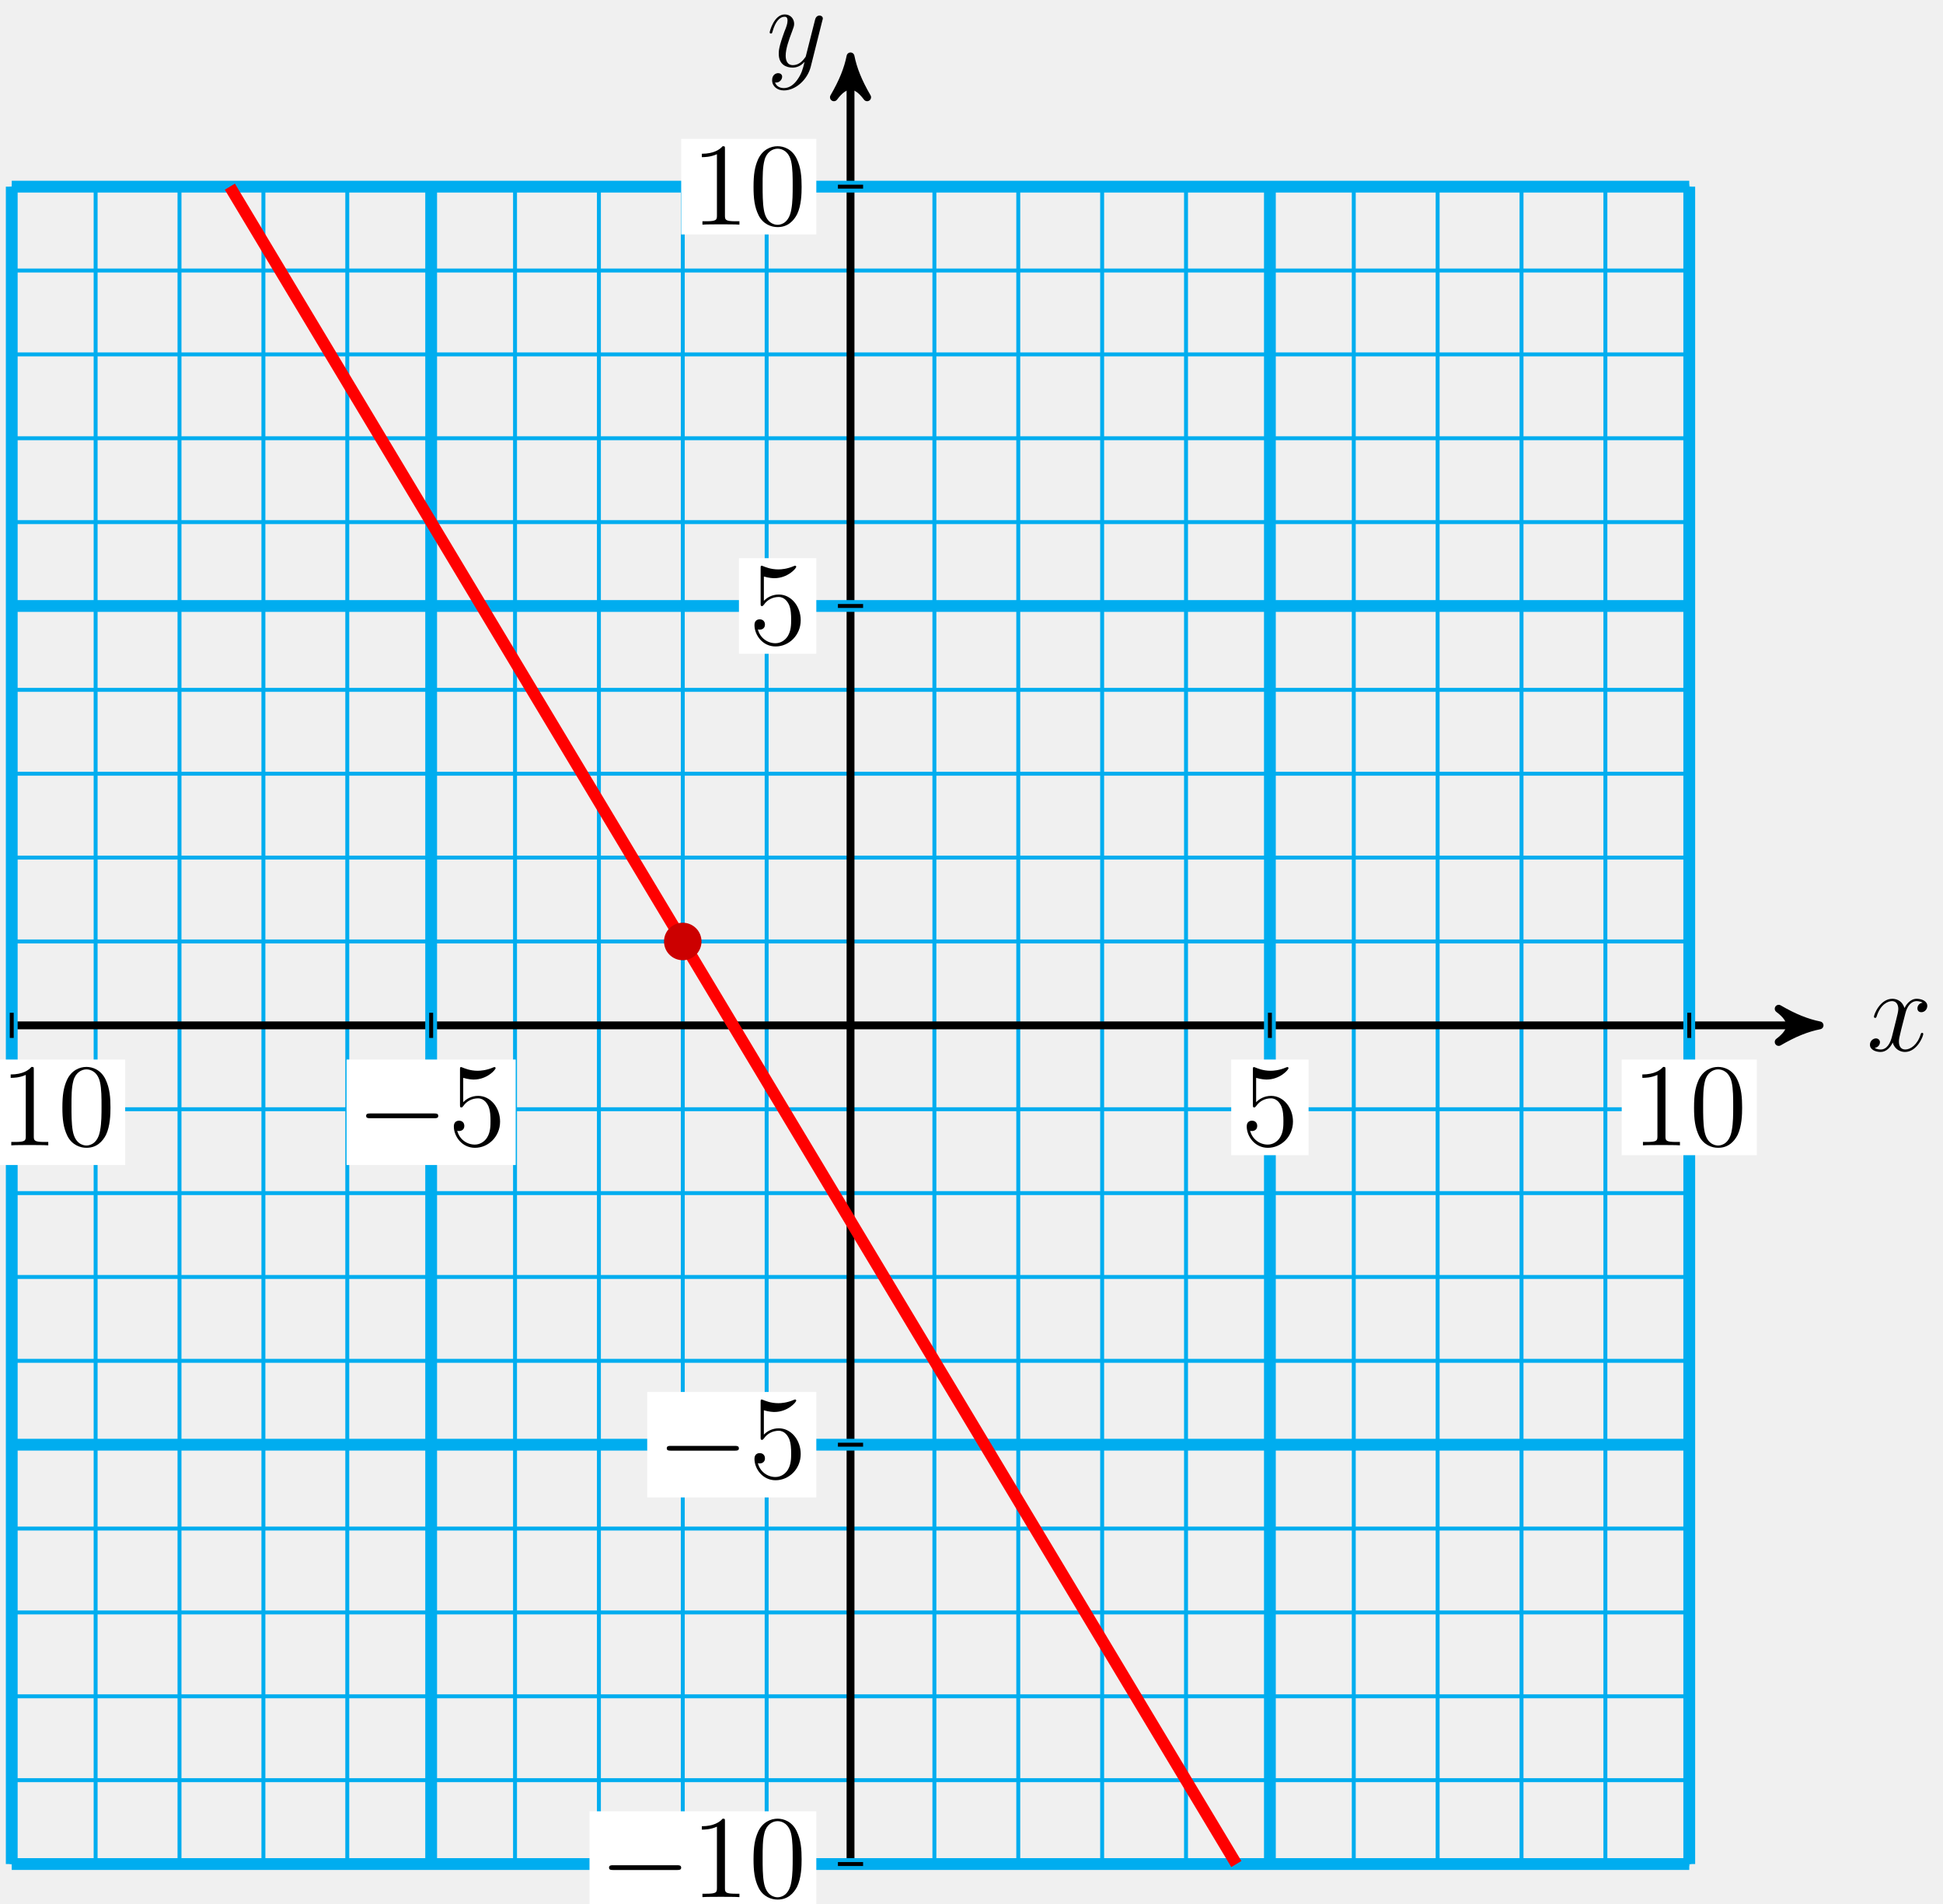
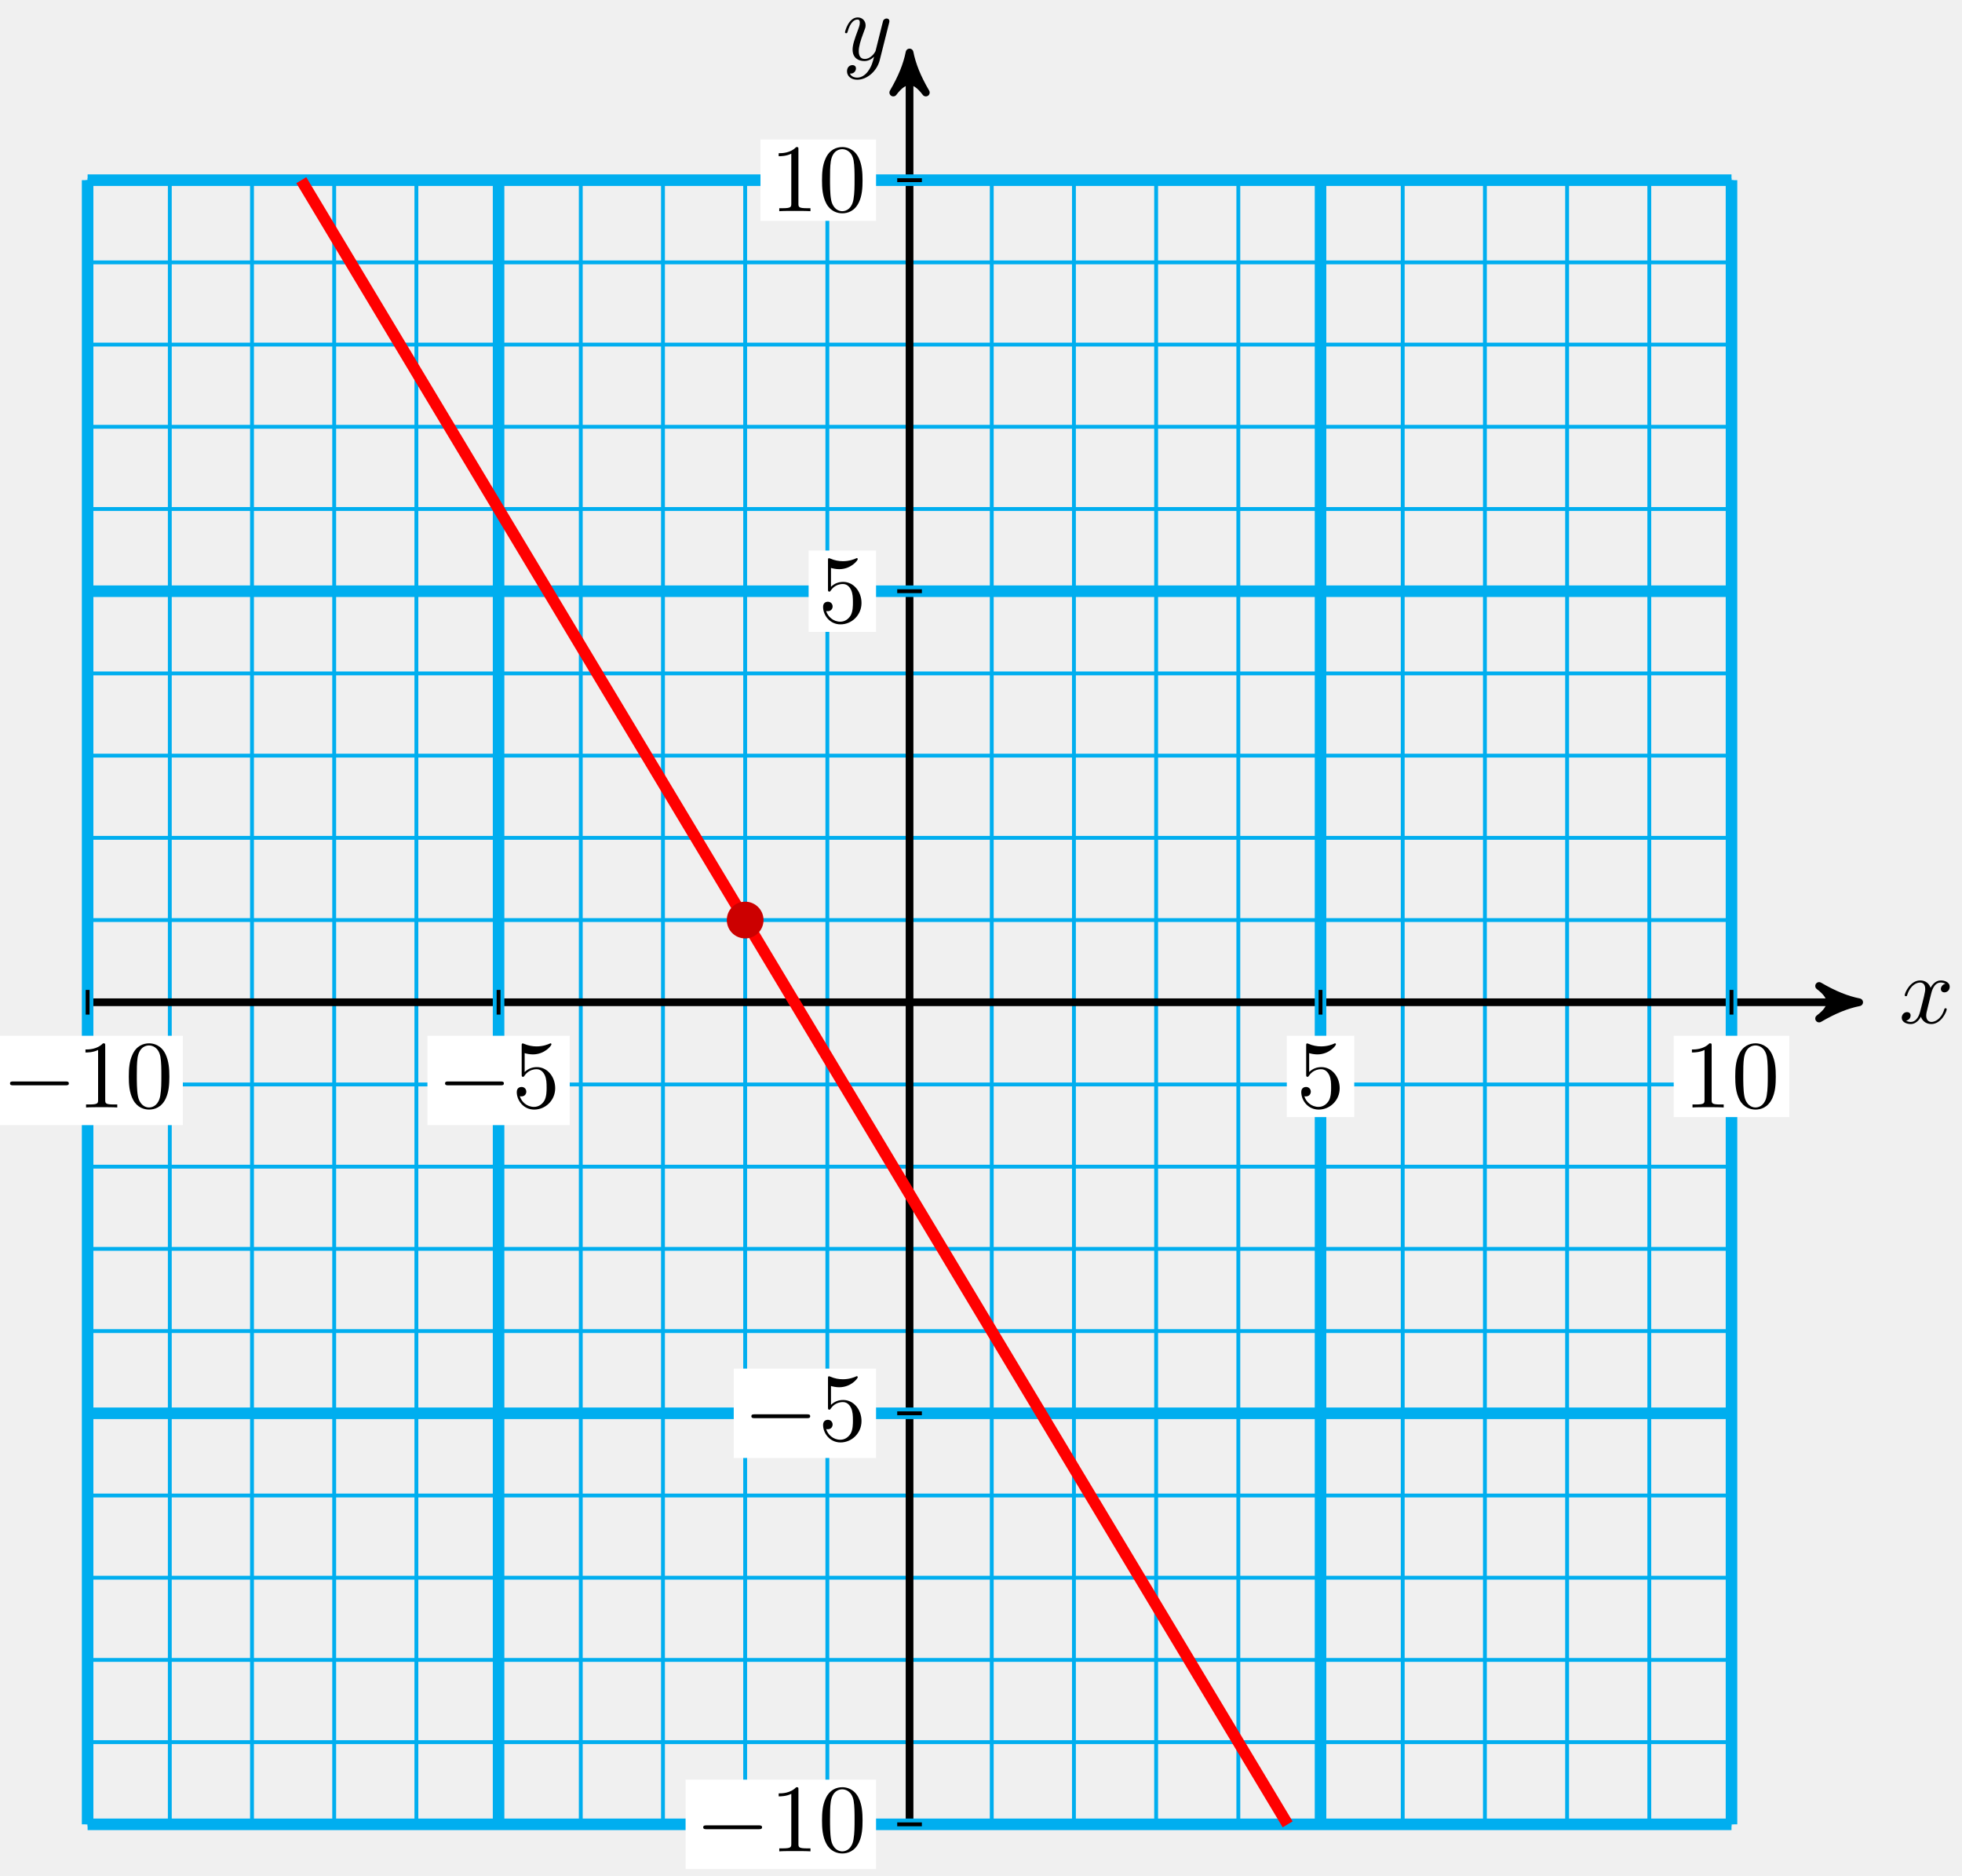
- <svg xmlns="http://www.w3.org/2000/svg" xmlns:xlink="http://www.w3.org/1999/xlink" width="197pt" height="193pt" viewBox="0 0 197 193" version="1.1">
+ <svg xmlns="http://www.w3.org/2000/svg" xmlns:xlink="http://www.w3.org/1999/xlink" version="1.1" width="203" height="194" viewBox="0 0 203 194">
  <defs>
-     <g>
-       <symbol overflow="visible" id="glyph0-0">
-         <path style="stroke:none;" d="" />
-       </symbol>
-       <symbol overflow="visible" id="glyph0-1">
-         <path style="stroke:none;" d="M 5.672 -4.875 C 5.281 -4.812 5.141 -4.516 5.141 -4.297 C 5.141 -4 5.359 -3.906 5.531 -3.906 C 5.891 -3.906 6.141 -4.219 6.141 -4.547 C 6.141 -5.047 5.562 -5.266 5.062 -5.266 C 4.344 -5.266 3.938 -4.547 3.828 -4.328 C 3.547 -5.219 2.812 -5.266 2.594 -5.266 C 1.375 -5.266 0.734 -3.703 0.734 -3.438 C 0.734 -3.391 0.781 -3.328 0.859 -3.328 C 0.953 -3.328 0.984 -3.406 1 -3.453 C 1.406 -4.781 2.219 -5.031 2.562 -5.031 C 3.094 -5.031 3.203 -4.531 3.203 -4.25 C 3.203 -3.984 3.125 -3.703 2.984 -3.125 L 2.578 -1.5 C 2.406 -0.781 2.062 -0.125 1.422 -0.125 C 1.359 -0.125 1.062 -0.125 0.812 -0.281 C 1.25 -0.359 1.344 -0.719 1.344 -0.859 C 1.344 -1.094 1.156 -1.25 0.938 -1.25 C 0.641 -1.25 0.328 -0.984 0.328 -0.609 C 0.328 -0.109 0.891 0.125 1.406 0.125 C 1.984 0.125 2.391 -0.328 2.641 -0.828 C 2.828 -0.125 3.438 0.125 3.875 0.125 C 5.094 0.125 5.734 -1.453 5.734 -1.703 C 5.734 -1.766 5.688 -1.812 5.625 -1.812 C 5.516 -1.812 5.5 -1.75 5.469 -1.656 C 5.141 -0.609 4.453 -0.125 3.906 -0.125 C 3.484 -0.125 3.266 -0.438 3.266 -0.922 C 3.266 -1.188 3.312 -1.375 3.5 -2.156 L 3.922 -3.797 C 4.094 -4.5 4.5 -5.031 5.062 -5.031 C 5.078 -5.031 5.422 -5.031 5.672 -4.875 Z M 5.672 -4.875 " />
-       </symbol>
-       <symbol overflow="visible" id="glyph0-2">
-         <path style="stroke:none;" d="M 3.141 1.344 C 2.828 1.797 2.359 2.203 1.766 2.203 C 1.625 2.203 1.047 2.172 0.875 1.625 C 0.906 1.641 0.969 1.641 0.984 1.641 C 1.344 1.641 1.594 1.328 1.594 1.047 C 1.594 0.781 1.359 0.688 1.188 0.688 C 0.984 0.688 0.578 0.828 0.578 1.406 C 0.578 2.016 1.094 2.438 1.766 2.438 C 2.969 2.438 4.172 1.344 4.5 0.016 L 5.672 -4.656 C 5.688 -4.703 5.719 -4.781 5.719 -4.859 C 5.719 -5.031 5.562 -5.156 5.391 -5.156 C 5.281 -5.156 5.031 -5.109 4.938 -4.75 L 4.047 -1.234 C 4 -1.016 4 -0.984 3.891 -0.859 C 3.656 -0.531 3.266 -0.125 2.688 -0.125 C 2.016 -0.125 1.953 -0.781 1.953 -1.094 C 1.953 -1.781 2.281 -2.703 2.609 -3.562 C 2.734 -3.906 2.812 -4.078 2.812 -4.312 C 2.812 -4.812 2.453 -5.266 1.859 -5.266 C 0.766 -5.266 0.328 -3.531 0.328 -3.438 C 0.328 -3.391 0.375 -3.328 0.453 -3.328 C 0.562 -3.328 0.578 -3.375 0.625 -3.547 C 0.906 -4.547 1.359 -5.031 1.828 -5.031 C 1.938 -5.031 2.141 -5.031 2.141 -4.641 C 2.141 -4.328 2.016 -3.984 1.828 -3.531 C 1.25 -1.953 1.25 -1.562 1.25 -1.281 C 1.25 -0.141 2.062 0.125 2.656 0.125 C 3 0.125 3.438 0.016 3.844 -0.438 L 3.859 -0.422 C 3.688 0.281 3.562 0.75 3.141 1.344 Z M 3.141 1.344 " />
-       </symbol>
-       <symbol overflow="visible" id="glyph1-0">
-         <path style="stroke:none;" d="" />
-       </symbol>
-       <symbol overflow="visible" id="glyph1-1">
-         <path style="stroke:none;" d="M 7.875 -2.75 C 8.078 -2.75 8.297 -2.75 8.297 -2.984 C 8.297 -3.234 8.078 -3.234 7.875 -3.234 L 1.406 -3.234 C 1.203 -3.234 0.984 -3.234 0.984 -2.984 C 0.984 -2.75 1.203 -2.75 1.406 -2.75 Z M 7.875 -2.75 " />
-       </symbol>
-       <symbol overflow="visible" id="glyph2-0">
-         <path style="stroke:none;" d="" />
-       </symbol>
-       <symbol overflow="visible" id="glyph2-1">
-         <path style="stroke:none;" d="M 1.531 -6.844 C 2.047 -6.688 2.469 -6.672 2.594 -6.672 C 3.938 -6.672 4.812 -7.656 4.812 -7.828 C 4.812 -7.875 4.781 -7.938 4.703 -7.938 C 4.688 -7.938 4.656 -7.938 4.547 -7.891 C 3.891 -7.609 3.312 -7.562 3 -7.562 C 2.219 -7.562 1.656 -7.812 1.422 -7.906 C 1.344 -7.938 1.312 -7.938 1.297 -7.938 C 1.203 -7.938 1.203 -7.859 1.203 -7.672 L 1.203 -4.125 C 1.203 -3.906 1.203 -3.844 1.344 -3.844 C 1.406 -3.844 1.422 -3.844 1.547 -4 C 1.875 -4.484 2.438 -4.766 3.031 -4.766 C 3.672 -4.766 3.984 -4.188 4.078 -3.984 C 4.281 -3.516 4.297 -2.922 4.297 -2.469 C 4.297 -2.016 4.297 -1.344 3.953 -0.797 C 3.688 -0.375 3.234 -0.078 2.703 -0.078 C 1.906 -0.078 1.141 -0.609 0.922 -1.484 C 0.984 -1.453 1.047 -1.453 1.109 -1.453 C 1.312 -1.453 1.641 -1.562 1.641 -1.969 C 1.641 -2.312 1.406 -2.5 1.109 -2.5 C 0.891 -2.5 0.578 -2.391 0.578 -1.922 C 0.578 -0.906 1.406 0.25 2.719 0.25 C 4.078 0.25 5.266 -0.891 5.266 -2.406 C 5.266 -3.828 4.297 -5.016 3.047 -5.016 C 2.359 -5.016 1.844 -4.703 1.531 -4.375 Z M 1.531 -6.844 " />
-       </symbol>
-       <symbol overflow="visible" id="glyph2-2">
-         <path style="stroke:none;" d="M 3.438 -7.656 C 3.438 -7.938 3.438 -7.953 3.203 -7.953 C 2.922 -7.625 2.312 -7.188 1.094 -7.188 L 1.094 -6.844 C 1.359 -6.844 1.953 -6.844 2.625 -7.141 L 2.625 -0.922 C 2.625 -0.484 2.578 -0.344 1.531 -0.344 L 1.156 -0.344 L 1.156 0 C 1.484 -0.031 2.641 -0.031 3.031 -0.031 C 3.438 -0.031 4.578 -0.031 4.906 0 L 4.906 -0.344 L 4.531 -0.344 C 3.484 -0.344 3.438 -0.484 3.438 -0.922 Z M 3.438 -7.656 " />
-       </symbol>
-       <symbol overflow="visible" id="glyph2-3">
-         <path style="stroke:none;" d="M 5.359 -3.828 C 5.359 -4.812 5.297 -5.781 4.859 -6.688 C 4.375 -7.688 3.516 -7.953 2.922 -7.953 C 2.234 -7.953 1.391 -7.609 0.938 -6.609 C 0.609 -5.859 0.484 -5.109 0.484 -3.828 C 0.484 -2.672 0.578 -1.797 1 -0.938 C 1.469 -0.031 2.297 0.25 2.922 0.25 C 3.953 0.25 4.547 -0.375 4.906 -1.062 C 5.328 -1.953 5.359 -3.125 5.359 -3.828 Z M 2.922 0.016 C 2.531 0.016 1.75 -0.203 1.531 -1.5 C 1.406 -2.219 1.406 -3.125 1.406 -3.969 C 1.406 -4.953 1.406 -5.828 1.594 -6.531 C 1.797 -7.344 2.406 -7.703 2.922 -7.703 C 3.375 -7.703 4.062 -7.438 4.297 -6.406 C 4.453 -5.719 4.453 -4.781 4.453 -3.969 C 4.453 -3.172 4.453 -2.266 4.312 -1.531 C 4.094 -0.219 3.328 0.016 2.922 0.016 Z M 2.922 0.016 " />
-       </symbol>
-     </g>
+     <path id="font_1_1" d="M.334 .302C.34 .328 .363 .42 .433 .42 .438 .42 .462 .42 .483 .407 .455 .402 .435 .377 .435 .353 .435 .337 .446 .318 .473 .318 .495 .318 .527 .336 .527 .376 .527 .428 .468 .442 .434 .442 .376 .442 .341 .389 .329 .366 .304 .432 .25 .442 .221 .442 .117 .442 .06 .313 .06 .288 .06 .278 .07 .278 .072 .278 .08 .278 .083 .28 .085 .289 .119 .395 .185 .42 .219 .42 .238 .42 .273 .411 .273 .353 .273 .322 .256 .255 .219 .115 .203 .053 .168 .011 .124 .011 .118 .011 .095 .011 .074 .024 .099 .029 .121 .05 .121 .078 .121 .105 .099 .113 .084 .113 .054 .113 .029 .087 .029 .055 .029 .009 .079-.011 .123-.011 .189-.011 .225 .059 .228 .065 .24 .028 .276-.011 .336-.011 .439-.011 .496 .118 .496 .143 .496 .153 .487 .153 .484 .153 .475 .153 .473 .149 .471 .142 .438 .035 .37 .011 .338 .011 .299 .011 .283 .043 .283 .077 .283 .099 .289 .121 .3 .165L.334 .302Z" />
+     <path id="font_1_2" d="M.486 .381C.49 .395 .49 .397 .49 .404 .49 .422 .476 .431 .461 .431 .451 .431 .435 .425 .426 .41 .424 .405 .416 .374 .412 .356 .405 .33 .398 .303 .392 .276L.347 .096C.343 .081 .3 .011 .234 .011 .183 .011 .172 .055 .172 .092 .172 .138 .189 .2 .223 .288 .239 .329 .243 .34 .243 .36 .243 .405 .211 .442 .161 .442 .066 .442 .029 .297 .029 .288 .029 .278 .039 .278 .041 .278 .051 .278 .052 .28 .057 .296 .084 .39 .124 .42 .158 .42 .166 .42 .183 .42 .183 .388 .183 .363 .173 .337 .166 .318 .126 .212 .108 .155 .108 .108 .108 .019 .171-.011 .23-.011 .269-.011 .303 .006 .331 .034 .318-.018 .306-.067 .266-.12 .24-.154 .202-.183 .156-.183 .142-.183 .097-.18 .08-.141 .096-.141 .109-.141 .123-.129 .133-.12 .143-.107 .143-.088 .143-.057 .116-.053 .106-.053 .083-.053 .05-.069 .05-.118 .05-.168 .094-.205 .156-.205 .259-.205 .362-.114 .39-.001L.486 .381Z" />
+     <path id="font_2_1" d="M.659 .23C.676 .23 .694 .23 .694 .25 .694 .27 .676 .27 .659 .27H.118C.101 .27 .083 .27 .083 .25 .083 .23 .101 .23 .118 .23H.659Z" />
+     <path id="font_3_3" d="M.449 .2C.449 .319 .367 .419 .259 .419 .211 .419 .168 .403 .132 .368V.564C.152 .558 .185 .551 .217 .551 .34 .551 .41 .642 .41 .655 .41 .661 .407 .666 .4 .666 .399 .666 .397 .666 .392 .663 .372 .654 .323 .634 .256 .634 .216 .634 .17 .641 .123 .662 .115 .665 .113 .665 .111 .665 .101 .665 .101 .657 .101 .641V.344C.101 .326 .101 .318 .115 .318 .122 .318 .124 .321 .128 .327 .139 .343 .176 .397 .257 .397 .309 .397 .334 .351 .342 .333 .358 .296 .36 .257 .36 .207 .36 .172 .36 .112 .336 .07 .312 .031 .275 .006 .229 .006 .156 .006 .099 .058 .082 .117 .085 .116 .088 .115 .099 .115 .132 .115 .149 .14 .149 .164 .149 .188 .132 .213 .099 .213 .085 .213 .05 .206 .05 .16 .05 .074 .119-.022 .231-.022 .347-.022 .449 .073 .449 .2Z" />
+     <path id="font_3_2" d="M.294 .64C.294 .664 .294 .666 .271 .666 .209 .602 .121 .602 .089 .602V.571C.109 .571 .168 .571 .22 .597V.079C.22 .043 .217 .031 .127 .031H.095V0C.13 .003 .217 .003 .257 .003 .297 .003 .384 .003 .419 0V.031H.387C.297 .031 .294 .042 .294 .079V.64Z" />
+     <path id="font_3_1" d="M.46 .32C.46 .4 .455 .48 .42 .554 .374 .65 .292 .666 .25 .666 .19 .666 .117 .64 .076 .547 .044 .478 .039 .4 .039 .32 .039 .245 .043 .155 .084 .079 .127-.002 .2-.022 .249-.022 .303-.022 .379-.001 .423 .094 .455 .163 .46 .241 .46 .32M.249-0C.21-0 .151 .025 .133 .121 .122 .181 .122 .273 .122 .332 .122 .396 .122 .462 .13 .516 .149 .635 .224 .644 .249 .644 .282 .644 .348 .626 .367 .527 .377 .471 .377 .395 .377 .332 .377 .257 .377 .189 .366 .125 .351 .03 .294-0 .249-0Z" />
  </defs>
-   <g id="surface1">
-     <path style="fill:none;stroke-width:0.399;stroke-linecap:butt;stroke-linejoin:miter;stroke:rgb(0%,67.839%,93.729%);stroke-opacity:1;stroke-miterlimit:10;" d="M -85.043 -85.041 L 85.039 -85.041 M -85.043 -76.537 L 85.039 -76.537 M -85.043 -68.033 L 85.039 -68.033 M -85.043 -59.529 L 85.039 -59.529 M -85.043 -51.025 L 85.039 -51.025 M -85.043 -42.521 L 85.039 -42.521 M -85.043 -34.017 L 85.039 -34.017 M -85.043 -25.513 L 85.039 -25.513 M -85.043 -17.01 L 85.039 -17.01 M -85.043 -8.506 L 85.039 -8.506 M -85.043 -0.002 L 85.039 -0.002 M -85.043 8.506 L 85.039 8.506 M -85.043 17.01 L 85.039 17.01 M -85.043 25.514 L 85.039 25.514 M -85.043 34.018 L 85.039 34.018 M -85.043 42.522 L 85.039 42.522 M -85.043 51.026 L 85.039 51.026 M -85.043 59.529 L 85.039 59.529 M -85.043 68.033 L 85.039 68.033 M -85.043 76.537 L 85.039 76.537 M -85.043 85.037 L 85.039 85.037 M -85.043 -85.041 L -85.043 85.041 M -76.539 -85.041 L -76.539 85.041 M -68.035 -85.041 L -68.035 85.041 M -59.527 -85.041 L -59.527 85.041 M -51.023 -85.041 L -51.023 85.041 M -42.519 -85.041 L -42.519 85.041 M -34.015 -85.041 L -34.015 85.041 M -25.511 -85.041 L -25.511 85.041 M -17.007 -85.041 L -17.007 85.041 M -8.504 -85.041 L -8.504 85.041 M 0 -85.041 L 0 85.041 M 8.504 -85.041 L 8.504 85.041 M 17.008 -85.041 L 17.008 85.041 M 25.512 -85.041 L 25.512 85.041 M 34.016 -85.041 L 34.016 85.041 M 42.52 -85.041 L 42.52 85.041 M 51.024 -85.041 L 51.024 85.041 M 59.528 -85.041 L 59.528 85.041 M 68.032 -85.041 L 68.032 85.041 M 76.536 -85.041 L 76.536 85.041 M 85.039 -85.041 L 85.039 85.041 " transform="matrix(1,0,0,-1,86.234,103.967)" />
-     <path style="fill:none;stroke-width:0.797;stroke-linecap:butt;stroke-linejoin:miter;stroke:rgb(0%,0%,0%);stroke-opacity:1;stroke-miterlimit:10;" d="M -85.043 -0.002 L 97.215 -0.002 " transform="matrix(1,0,0,-1,86.234,103.967)" />
-     <path style="fill-rule:nonzero;fill:rgb(0%,0%,0%);fill-opacity:1;stroke-width:0.797;stroke-linecap:butt;stroke-linejoin:round;stroke:rgb(0%,0%,0%);stroke-opacity:1;stroke-miterlimit:10;" d="M 1.037 -0.002 C -0.26 0.26 -1.553 0.776 -3.107 1.682 C -1.553 0.518 -1.553 -0.517 -3.107 -1.685 C -1.553 -0.775 -0.26 -0.26 1.037 -0.002 Z M 1.037 -0.002 " transform="matrix(1,0,0,-1,183.4473,103.967)" />
-     <g style="fill:rgb(0%,0%,0%);fill-opacity:1;">
-       <use xlink:href="#glyph0-1" x="189.265" y="106.541" />
-     </g>
-     <path style="fill:none;stroke-width:0.797;stroke-linecap:butt;stroke-linejoin:miter;stroke:rgb(0%,0%,0%);stroke-opacity:1;stroke-miterlimit:10;" d="M 0 -85.041 L 0 97.213 " transform="matrix(1,0,0,-1,86.234,103.967)" />
-     <path style="fill-rule:nonzero;fill:rgb(0%,0%,0%);fill-opacity:1;stroke-width:0.797;stroke-linecap:butt;stroke-linejoin:round;stroke:rgb(0%,0%,0%);stroke-opacity:1;stroke-miterlimit:10;" d="M 1.035 -0 C -0.258 0.257 -1.555 0.777 -3.11 1.683 C -1.555 0.519 -1.555 -0.52 -3.11 -1.684 C -1.555 -0.778 -0.258 -0.258 1.035 -0 Z M 1.035 -0 " transform="matrix(0,-1,-1,0,86.234,6.75367)" />
-     <g style="fill:rgb(0%,0%,0%);fill-opacity:1;">
-       <use xlink:href="#glyph0-2" x="77.707" y="6.73" />
-     </g>
-     <path style="fill:none;stroke-width:1.196;stroke-linecap:butt;stroke-linejoin:miter;stroke:rgb(0%,67.839%,93.729%);stroke-opacity:1;stroke-miterlimit:10;" d="M -42.519 -85.041 L -42.519 85.041 " transform="matrix(1,0,0,-1,86.234,103.967)" />
-     <path style="fill:none;stroke-width:1.196;stroke-linecap:butt;stroke-linejoin:miter;stroke:rgb(0%,67.839%,93.729%);stroke-opacity:1;stroke-miterlimit:10;" d="M -85.043 -42.521 L 85.039 -42.521 " transform="matrix(1,0,0,-1,86.234,103.967)" />
-     <path style="fill:none;stroke-width:0.399;stroke-linecap:butt;stroke-linejoin:miter;stroke:rgb(0%,0%,0%);stroke-opacity:1;stroke-miterlimit:10;" d="M -42.519 1.276 L -42.519 -1.275 " transform="matrix(1,0,0,-1,86.234,103.967)" />
-     <path style=" stroke:none;fill-rule:nonzero;fill:rgb(100%,100%,100%);fill-opacity:1;" d="M 35.141 118.129 L 52.285 118.129 L 52.285 107.434 L 35.141 107.434 Z M 35.141 118.129 " />
-     <g style="fill:rgb(0%,0%,0%);fill-opacity:1;">
-       <use xlink:href="#glyph1-1" x="36.138" y="116.135" />
-     </g>
-     <g style="fill:rgb(0%,0%,0%);fill-opacity:1;">
-       <use xlink:href="#glyph2-1" x="45.436" y="116.135" />
-     </g>
-     <path style="fill:none;stroke-width:0.399;stroke-linecap:butt;stroke-linejoin:miter;stroke:rgb(0%,0%,0%);stroke-opacity:1;stroke-miterlimit:10;" d="M 1.274 -42.521 L -1.277 -42.521 " transform="matrix(1,0,0,-1,86.234,103.967)" />
-     <path style=" stroke:none;fill-rule:nonzero;fill:rgb(100%,100%,100%);fill-opacity:1;" d="M 65.621 151.836 L 82.766 151.836 L 82.766 141.141 L 65.621 141.141 Z M 65.621 151.836 " />
-     <g style="fill:rgb(0%,0%,0%);fill-opacity:1;">
-       <use xlink:href="#glyph1-1" x="66.619" y="149.842" />
-     </g>
-     <g style="fill:rgb(0%,0%,0%);fill-opacity:1;">
-       <use xlink:href="#glyph2-1" x="75.917" y="149.842" />
-     </g>
-     <path style="fill:none;stroke-width:1.196;stroke-linecap:butt;stroke-linejoin:miter;stroke:rgb(0%,67.839%,93.729%);stroke-opacity:1;stroke-miterlimit:10;" d="M 42.52 -85.041 L 42.52 85.041 " transform="matrix(1,0,0,-1,86.234,103.967)" />
-     <path style="fill:none;stroke-width:1.196;stroke-linecap:butt;stroke-linejoin:miter;stroke:rgb(0%,67.839%,93.729%);stroke-opacity:1;stroke-miterlimit:10;" d="M -85.043 42.522 L 85.039 42.522 " transform="matrix(1,0,0,-1,86.234,103.967)" />
-     <path style="fill:none;stroke-width:0.399;stroke-linecap:butt;stroke-linejoin:miter;stroke:rgb(0%,0%,0%);stroke-opacity:1;stroke-miterlimit:10;" d="M 42.52 1.276 L 42.52 -1.275 " transform="matrix(1,0,0,-1,86.234,103.967)" />
-     <path style=" stroke:none;fill-rule:nonzero;fill:rgb(100%,100%,100%);fill-opacity:1;" d="M 124.832 117.133 L 132.676 117.133 L 132.676 107.434 L 124.832 107.434 Z M 124.832 117.133 " />
-     <g style="fill:rgb(0%,0%,0%);fill-opacity:1;">
-       <use xlink:href="#glyph2-1" x="125.828" y="116.135" />
-     </g>
-     <path style="fill:none;stroke-width:0.399;stroke-linecap:butt;stroke-linejoin:miter;stroke:rgb(0%,0%,0%);stroke-opacity:1;stroke-miterlimit:10;" d="M 1.274 42.522 L -1.277 42.522 " transform="matrix(1,0,0,-1,86.234,103.967)" />
-     <path style=" stroke:none;fill-rule:nonzero;fill:rgb(100%,100%,100%);fill-opacity:1;" d="M 74.922 66.293 L 82.766 66.293 L 82.766 56.598 L 74.922 56.598 Z M 74.922 66.293 " />
-     <g style="fill:rgb(0%,0%,0%);fill-opacity:1;">
-       <use xlink:href="#glyph2-1" x="75.917" y="65.299" />
-     </g>
-     <path style="fill:none;stroke-width:1.196;stroke-linecap:butt;stroke-linejoin:miter;stroke:rgb(0%,67.839%,93.729%);stroke-opacity:1;stroke-miterlimit:10;" d="M -85.043 -85.041 L -85.043 85.041 " transform="matrix(1,0,0,-1,86.234,103.967)" />
-     <path style="fill:none;stroke-width:1.196;stroke-linecap:butt;stroke-linejoin:miter;stroke:rgb(0%,67.839%,93.729%);stroke-opacity:1;stroke-miterlimit:10;" d="M -85.043 -85.041 L 85.039 -85.041 " transform="matrix(1,0,0,-1,86.234,103.967)" />
-     <path style="fill:none;stroke-width:0.399;stroke-linecap:butt;stroke-linejoin:miter;stroke:rgb(0%,0%,0%);stroke-opacity:1;stroke-miterlimit:10;" d="M -85.043 1.276 L -85.043 -1.275 " transform="matrix(1,0,0,-1,86.234,103.967)" />
-     <path style=" stroke:none;fill-rule:nonzero;fill:rgb(100%,100%,100%);fill-opacity:1;" d="M -10.305 118.129 L 12.691 118.129 L 12.691 107.434 L -10.305 107.434 Z M -10.305 118.129 " />
-     <g style="fill:rgb(0%,0%,0%);fill-opacity:1;">
-       <use xlink:href="#glyph2-2" x="-0.012" y="116.135" />
-       <use xlink:href="#glyph2-3" x="5.841" y="116.135" />
-     </g>
-     <path style="fill:none;stroke-width:0.399;stroke-linecap:butt;stroke-linejoin:miter;stroke:rgb(0%,0%,0%);stroke-opacity:1;stroke-miterlimit:10;" d="M 1.274 -85.041 L -1.277 -85.041 " transform="matrix(1,0,0,-1,86.234,103.967)" />
-     <path style=" stroke:none;fill-rule:nonzero;fill:rgb(100%,100%,100%);fill-opacity:1;" d="M 59.77 194.355 L 82.766 194.355 L 82.766 183.66 L 59.77 183.66 Z M 59.77 194.355 " />
-     <g style="fill:rgb(0%,0%,0%);fill-opacity:1;">
-       <use xlink:href="#glyph1-1" x="60.766" y="192.362" />
-     </g>
-     <g style="fill:rgb(0%,0%,0%);fill-opacity:1;">
-       <use xlink:href="#glyph2-2" x="70.064" y="192.362" />
-       <use xlink:href="#glyph2-3" x="75.917" y="192.362" />
-     </g>
-     <path style="fill:none;stroke-width:1.196;stroke-linecap:butt;stroke-linejoin:miter;stroke:rgb(0%,67.839%,93.729%);stroke-opacity:1;stroke-miterlimit:10;" d="M 85.039 -85.041 L 85.039 85.041 " transform="matrix(1,0,0,-1,86.234,103.967)" />
-     <path style="fill:none;stroke-width:1.196;stroke-linecap:butt;stroke-linejoin:miter;stroke:rgb(0%,67.839%,93.729%);stroke-opacity:1;stroke-miterlimit:10;" d="M -85.043 85.041 L 85.039 85.041 " transform="matrix(1,0,0,-1,86.234,103.967)" />
-     <path style="fill:none;stroke-width:0.399;stroke-linecap:butt;stroke-linejoin:miter;stroke:rgb(0%,0%,0%);stroke-opacity:1;stroke-miterlimit:10;" d="M 85.039 1.276 L 85.039 -1.275 " transform="matrix(1,0,0,-1,86.234,103.967)" />
-     <path style=" stroke:none;fill-rule:nonzero;fill:rgb(100%,100%,100%);fill-opacity:1;" d="M 164.426 117.133 L 178.125 117.133 L 178.125 107.434 L 164.426 107.434 Z M 164.426 117.133 " />
-     <g style="fill:rgb(0%,0%,0%);fill-opacity:1;">
-       <use xlink:href="#glyph2-2" x="165.422" y="116.135" />
-       <use xlink:href="#glyph2-3" x="171.275" y="116.135" />
-     </g>
-     <path style="fill:none;stroke-width:0.399;stroke-linecap:butt;stroke-linejoin:miter;stroke:rgb(0%,0%,0%);stroke-opacity:1;stroke-miterlimit:10;" d="M 1.274 85.041 L -1.277 85.041 " transform="matrix(1,0,0,-1,86.234,103.967)" />
-     <path style=" stroke:none;fill-rule:nonzero;fill:rgb(100%,100%,100%);fill-opacity:1;" d="M 69.066 23.773 L 82.766 23.773 L 82.766 14.078 L 69.066 14.078 Z M 69.066 23.773 " />
-     <g style="fill:rgb(0%,0%,0%);fill-opacity:1;">
-       <use xlink:href="#glyph2-2" x="70.064" y="22.778" />
-       <use xlink:href="#glyph2-3" x="75.917" y="22.778" />
-     </g>
-     <path style="fill:none;stroke-width:1.196;stroke-linecap:butt;stroke-linejoin:miter;stroke:rgb(100%,0%,0%);stroke-opacity:1;stroke-miterlimit:10;" d="M 39.118 -85.041 L -62.929 85.041 " transform="matrix(1,0,0,-1,86.234,103.967)" />
-     <path style="fill-rule:nonzero;fill:rgb(79.999%,0%,0%);fill-opacity:1;stroke-width:0.399;stroke-linecap:butt;stroke-linejoin:miter;stroke:rgb(79.999%,0%,0%);stroke-opacity:1;stroke-miterlimit:10;" d="M -15.308 8.506 C -15.308 9.444 -16.07 10.205 -17.007 10.205 C -17.949 10.205 -18.711 9.444 -18.711 8.506 C -18.711 7.565 -17.949 6.803 -17.007 6.803 C -16.07 6.803 -15.308 7.565 -15.308 8.506 Z M -15.308 8.506 " transform="matrix(1,0,0,-1,86.234,103.967)" />
-   </g>
+   <path transform="matrix(1.00002,0,0,-1.00002,94.10764,103.6808)" stroke-width=".399" stroke-linecap="butt" stroke-miterlimit="10" stroke-linejoin="miter" fill="none" stroke="#00aeef" d="M-85.041-85.041H85.041M-85.041-76.537H85.041M-85.041-68.033H85.041M-85.041-59.529H85.041M-85.041-51.025H85.041M-85.041-42.521H85.041M-85.041-34.017H85.041M-85.041-25.512H85.041M-85.041-17.008H85.041M-85.041-8.504H85.041M-85.041 0H85.041M-85.041 8.504H85.041M-85.041 17.008H85.041M-85.041 25.512H85.041M-85.041 34.017H85.041M-85.041 42.521H85.041M-85.041 51.025H85.041M-85.041 59.529H85.041M-85.041 68.033H85.041M-85.041 76.537H85.041M-85.041 85.038H85.041M-85.041-85.041V85.041M-76.537-85.041V85.041M-68.033-85.041V85.041M-59.529-85.041V85.041M-51.025-85.041V85.041M-42.521-85.041V85.041M-34.017-85.041V85.041M-25.512-85.041V85.041M-17.008-85.041V85.041M-8.504-85.041V85.041M0-85.041V85.041M8.504-85.041V85.041M17.008-85.041V85.041M25.512-85.041V85.041M34.017-85.041V85.041M42.521-85.041V85.041M51.025-85.041V85.041M59.529-85.041V85.041M68.033-85.041V85.041M76.537-85.041V85.041M85.038-85.041V85.041M85.041 85.041" />
+   <path transform="matrix(1.00002,0,0,-1.00002,94.10764,103.6808)" stroke-width=".797" stroke-linecap="butt" stroke-miterlimit="10" stroke-linejoin="miter" fill="none" stroke="#000000" d="M-85.041 0H97.213" />
+   <path transform="matrix(1.00002,0,0,-1.00002,191.3229,103.6808)" d="M1.036 0C-.259 .259-1.554 .777-3.108 1.684-1.554 .518-1.554-.518-3.108-1.684-1.554-.777-.259-.259 1.036 0Z" />
+   <path transform="matrix(1.00002,0,0,-1.00002,191.3229,103.6808)" stroke-width=".797" stroke-linecap="butt" stroke-linejoin="round" fill="none" stroke="#000000" d="M1.036 0C-.259 .259-1.554 .777-3.108 1.684-1.554 .518-1.554-.518-3.108-1.684-1.554-.777-.259-.259 1.036 0Z" />
+   <use data-text="x" xlink:href="#font_1_1" transform="matrix(9.962799,0,0,-9.962799,196.4767,105.8259)" />
+   <path transform="matrix(1.00002,0,0,-1.00002,94.10764,103.6808)" stroke-width=".797" stroke-linecap="butt" stroke-miterlimit="10" stroke-linejoin="miter" fill="none" stroke="#000000" d="M0-85.041V97.213" />
+   <path transform="matrix(0,-1.00002,-1.00002,-0,94.10764,6.465538)" d="M1.036 0C-.259 .259-1.554 .777-3.108 1.684-1.554 .518-1.554-.518-3.108-1.684-1.554-.777-.259-.259 1.036 0Z" />
+   <path transform="matrix(0,-1.00002,-1.00002,-0,94.10764,6.465538)" stroke-width=".797" stroke-linecap="butt" stroke-linejoin="round" fill="none" stroke="#000000" d="M1.036 0C-.259 .259-1.554 .777-3.108 1.684-1.554 .518-1.554-.518-3.108-1.684-1.554-.777-.259-.259 1.036 0Z" />
+   <use data-text="y" xlink:href="#font_1_2" transform="matrix(9.962799,0,0,-9.962799,87.1385,6.206864)" />
+   <path transform="matrix(1.00002,0,0,-1.00002,94.10764,103.6808)" stroke-width="1.196" stroke-linecap="butt" stroke-miterlimit="10" stroke-linejoin="miter" fill="none" stroke="#00aeef" d="M-42.521-85.041V85.041" />
+   <path transform="matrix(1.00002,0,0,-1.00002,94.10764,103.6808)" stroke-width="1.196" stroke-linecap="butt" stroke-miterlimit="10" stroke-linejoin="miter" fill="none" stroke="#00aeef" d="M-85.041-42.521H85.041" />
+   <path transform="matrix(1.00002,0,0,-1.00002,94.10764,103.6808)" stroke-width=".399" stroke-linecap="butt" stroke-miterlimit="10" stroke-linejoin="miter" fill="none" stroke="#000000" d="M-42.521 1.276V-1.276" />
+   <path transform="matrix(1.00002,0,0,-1.00002,94.10764,103.6808)" d="M-49.882-12.711H-35.159V-3.467H-49.882Z" fill="#ffffff" />
+   <use data-text="−" xlink:href="#font_2_1" transform="matrix(9.962799,0,0,-9.962799,45.22066,114.565)" />
+   <use data-text="5" xlink:href="#font_3_3" transform="matrix(9.962799,0,0,-9.962799,52.9698,114.565)" />
+   <path transform="matrix(1.00002,0,0,-1.00002,94.10764,103.6808)" stroke-width=".399" stroke-linecap="butt" stroke-miterlimit="10" stroke-linejoin="miter" fill="none" stroke="#000000" d="M1.276-42.521H-1.276" />
+   <path transform="matrix(1.00002,0,0,-1.00002,94.10764,103.6808)" d="M-18.19-47.142H-3.467V-37.899H-18.19Z" fill="#ffffff" />
+   <use data-text="−" xlink:href="#font_2_1" transform="matrix(9.962799,0,0,-9.962799,76.91329,148.9977)" />
+   <use data-text="5" xlink:href="#font_3_3" transform="matrix(9.962799,0,0,-9.962799,84.66244,148.9977)" />
+   <path transform="matrix(1.00002,0,0,-1.00002,94.10764,103.6808)" stroke-width="1.196" stroke-linecap="butt" stroke-miterlimit="10" stroke-linejoin="miter" fill="none" stroke="#00aeef" d="M42.521-85.041V85.041" />
+   <path transform="matrix(1.00002,0,0,-1.00002,94.10764,103.6808)" stroke-width="1.196" stroke-linecap="butt" stroke-miterlimit="10" stroke-linejoin="miter" fill="none" stroke="#00aeef" d="M-85.041 42.521H85.041" />
+   <path transform="matrix(1.00002,0,0,-1.00002,94.10764,103.6808)" stroke-width=".399" stroke-linecap="butt" stroke-miterlimit="10" stroke-linejoin="miter" fill="none" stroke="#000000" d="M42.521 1.276V-1.276" />
+   <path transform="matrix(1.00002,0,0,-1.00002,94.10764,103.6808)" d="M39.034-11.88H46.008V-3.467H39.034Z" fill="#ffffff" />
+   <use data-text="5" xlink:href="#font_3_3" transform="matrix(9.962799,0,0,-9.962799,134.1384,114.565)" />
+   <path transform="matrix(1.00002,0,0,-1.00002,94.10764,103.6808)" stroke-width=".399" stroke-linecap="butt" stroke-miterlimit="10" stroke-linejoin="miter" fill="none" stroke="#000000" d="M1.276 42.521H-1.276" />
+   <path transform="matrix(1.00002,0,0,-1.00002,94.10764,103.6808)" d="M-10.441 38.314H-3.467V46.727H-10.441Z" fill="#ffffff" />
+   <use data-text="5" xlink:href="#font_3_3" transform="matrix(9.962799,0,0,-9.962799,84.66245,64.37003)" />
+   <path transform="matrix(1.00002,0,0,-1.00002,94.10764,103.6808)" stroke-width="1.196" stroke-linecap="butt" stroke-miterlimit="10" stroke-linejoin="miter" fill="none" stroke="#00aeef" d="M-85.041-85.041V85.041" />
+   <path transform="matrix(1.00002,0,0,-1.00002,94.10764,103.6808)" stroke-width="1.196" stroke-linecap="butt" stroke-miterlimit="10" stroke-linejoin="miter" fill="none" stroke="#00aeef" d="M-85.041-85.041H85.041" />
+   <path transform="matrix(1.00002,0,0,-1.00002,94.10764,103.6808)" stroke-width=".399" stroke-linecap="butt" stroke-miterlimit="10" stroke-linejoin="miter" fill="none" stroke="#000000" d="M-85.041 1.276V-1.276" />
+   <path transform="matrix(1.00002,0,0,-1.00002,94.10764,103.6808)" d="M-94.893-12.711H-75.189V-3.467H-94.893Z" fill="#ffffff" />
+   <use data-text="−" xlink:href="#font_2_1" transform="matrix(9.962799,0,0,-9.962799,.2087555,114.565)" />
+   <use data-text="1" xlink:href="#font_3_2" transform="matrix(9.962799,0,0,-9.962799,7.957901,114.565)" />
+   <use data-text="0" xlink:href="#font_3_1" transform="matrix(9.962799,0,0,-9.962799,12.93928,114.565)" />
+   <path transform="matrix(1.00002,0,0,-1.00002,94.10764,103.6808)" stroke-width=".399" stroke-linecap="butt" stroke-miterlimit="10" stroke-linejoin="miter" fill="none" stroke="#000000" d="M1.276-85.041H-1.276" />
+   <path transform="matrix(1.00002,0,0,-1.00002,94.10764,103.6808)" d="M-23.172-89.663H-3.467V-80.42H-23.172Z" fill="#ffffff" />
+   <use data-text="−" xlink:href="#font_2_1" transform="matrix(9.962799,0,0,-9.962799,71.93219,191.5186)" />
+   <use data-text="1" xlink:href="#font_3_2" transform="matrix(9.962799,0,0,-9.962799,79.68134,191.5186)" />
+   <use data-text="0" xlink:href="#font_3_1" transform="matrix(9.962799,0,0,-9.962799,84.66272,191.5186)" />
+   <path transform="matrix(1.00002,0,0,-1.00002,94.10764,103.6808)" stroke-width="1.196" stroke-linecap="butt" stroke-miterlimit="10" stroke-linejoin="miter" fill="none" stroke="#00aeef" d="M85.041-85.041V85.041" />
+   <path transform="matrix(1.00002,0,0,-1.00002,94.10764,103.6808)" stroke-width="1.196" stroke-linecap="butt" stroke-miterlimit="10" stroke-linejoin="miter" fill="none" stroke="#00aeef" d="M-85.041 85.041H85.041" />
+   <path transform="matrix(1.00002,0,0,-1.00002,94.10764,103.6808)" stroke-width=".399" stroke-linecap="butt" stroke-miterlimit="10" stroke-linejoin="miter" fill="none" stroke="#000000" d="M85.041 1.276V-1.276" />
+   <path transform="matrix(1.00002,0,0,-1.00002,94.10764,103.6808)" d="M79.064-11.88H91.019V-3.467H79.064Z" fill="#ffffff" />
+   <use data-text="1" xlink:href="#font_3_2" transform="matrix(9.962799,0,0,-9.962799,174.1692,114.565)" />
+   <use data-text="0" xlink:href="#font_3_1" transform="matrix(9.962799,0,0,-9.962799,179.1506,114.565)" />
+   <path transform="matrix(1.00002,0,0,-1.00002,94.10764,103.6808)" stroke-width=".399" stroke-linecap="butt" stroke-miterlimit="10" stroke-linejoin="miter" fill="none" stroke="#000000" d="M1.276 85.041H-1.276" />
+   <path transform="matrix(1.00002,0,0,-1.00002,94.10764,103.6808)" d="M-15.423 80.835H-3.467V89.248H-15.423Z" fill="#ffffff" />
+   <use data-text="1" xlink:href="#font_3_2" transform="matrix(9.962799,0,0,-9.962799,79.68034,21.84818)" />
+   <use data-text="0" xlink:href="#font_3_1" transform="matrix(9.962799,0,0,-9.962799,84.66173,21.84818)" />
+   <path transform="matrix(1.00002,0,0,-1.00002,94.10764,103.6808)" stroke-width="1.196" stroke-linecap="butt" stroke-miterlimit="10" stroke-linejoin="miter" fill="none" stroke="#ff0000" d="M39.119-85.041-62.931 85.041" />
+   <path transform="matrix(1.00002,0,0,-1.00002,94.10764,103.6808)" d="M-15.307 8.504C-15.307 9.443-16.069 10.205-17.008 10.205-17.948 10.205-18.709 9.443-18.709 8.504-18.709 7.565-17.948 6.803-17.008 6.803-16.069 6.803-15.307 7.565-15.307 8.504ZM-17.008 8.504" fill="#cc0000" />
+   <path transform="matrix(1.00002,0,0,-1.00002,94.10764,103.6808)" stroke-width=".399" stroke-linecap="butt" stroke-miterlimit="10" stroke-linejoin="miter" fill="none" stroke="#cc0000" d="M-15.307 8.504C-15.307 9.443-16.069 10.205-17.008 10.205-17.948 10.205-18.709 9.443-18.709 8.504-18.709 7.565-17.948 6.803-17.008 6.803-16.069 6.803-15.307 7.565-15.307 8.504ZM-17.008 8.504" />
</svg>
